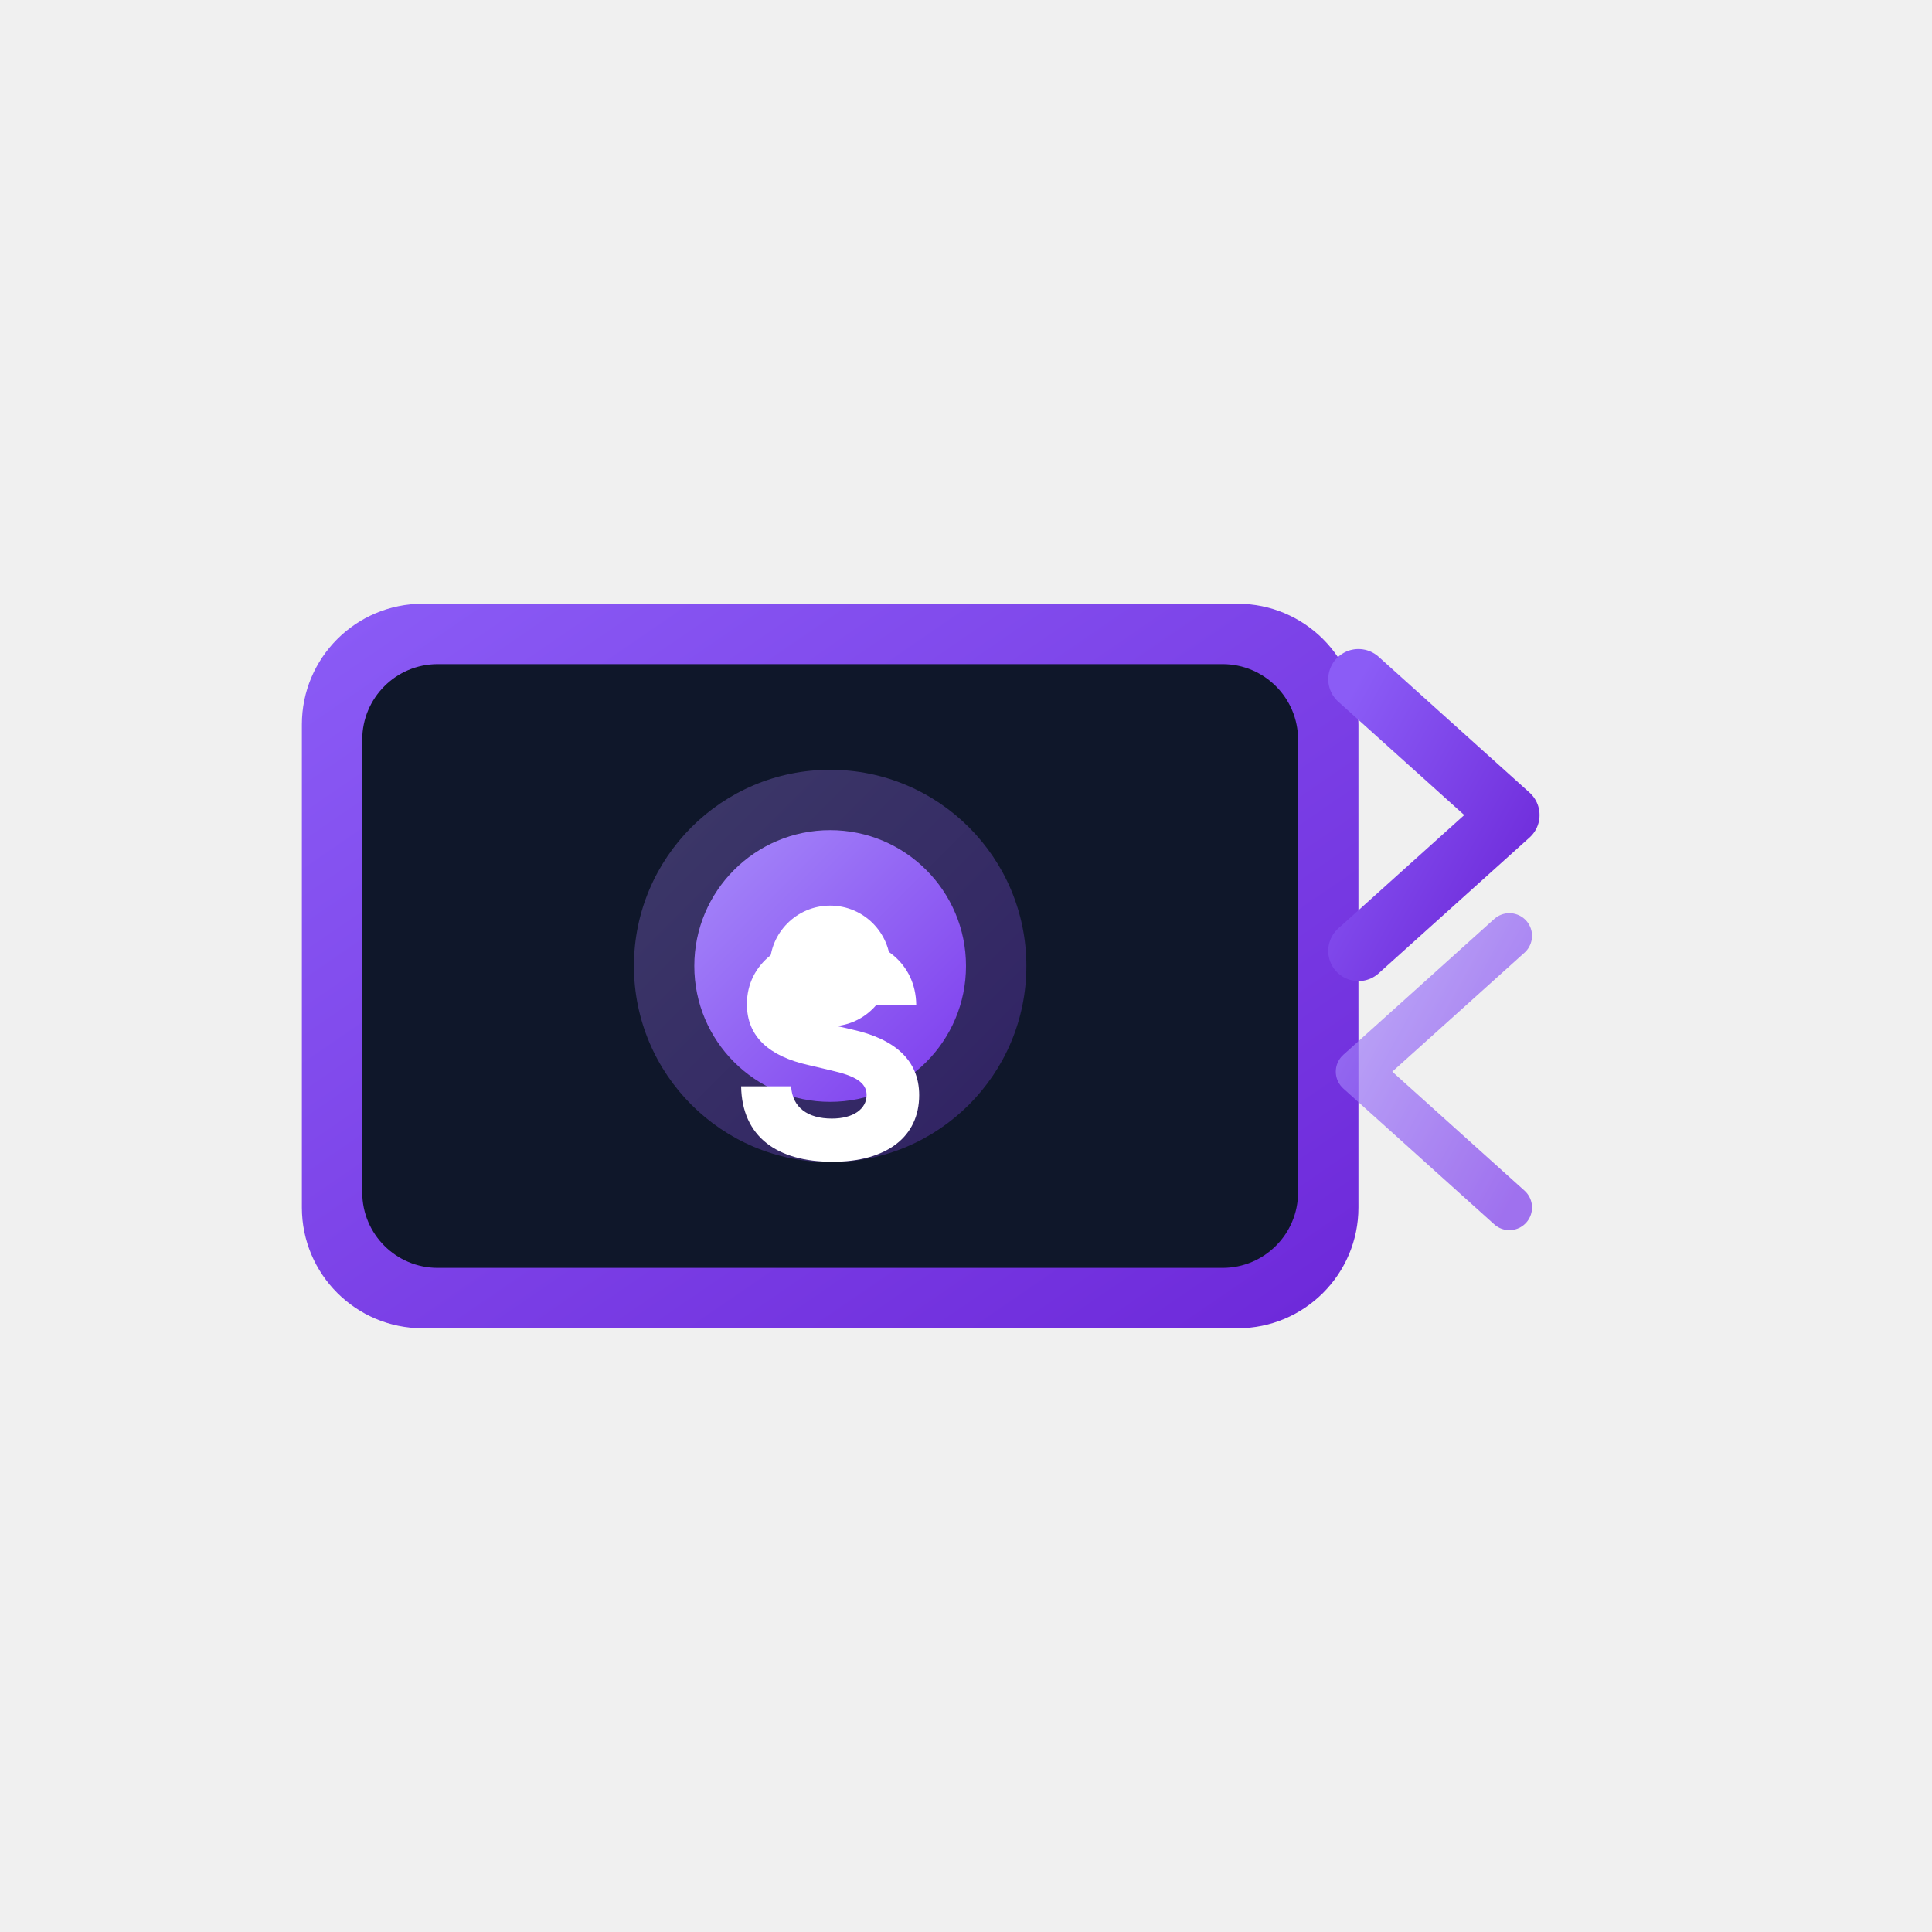
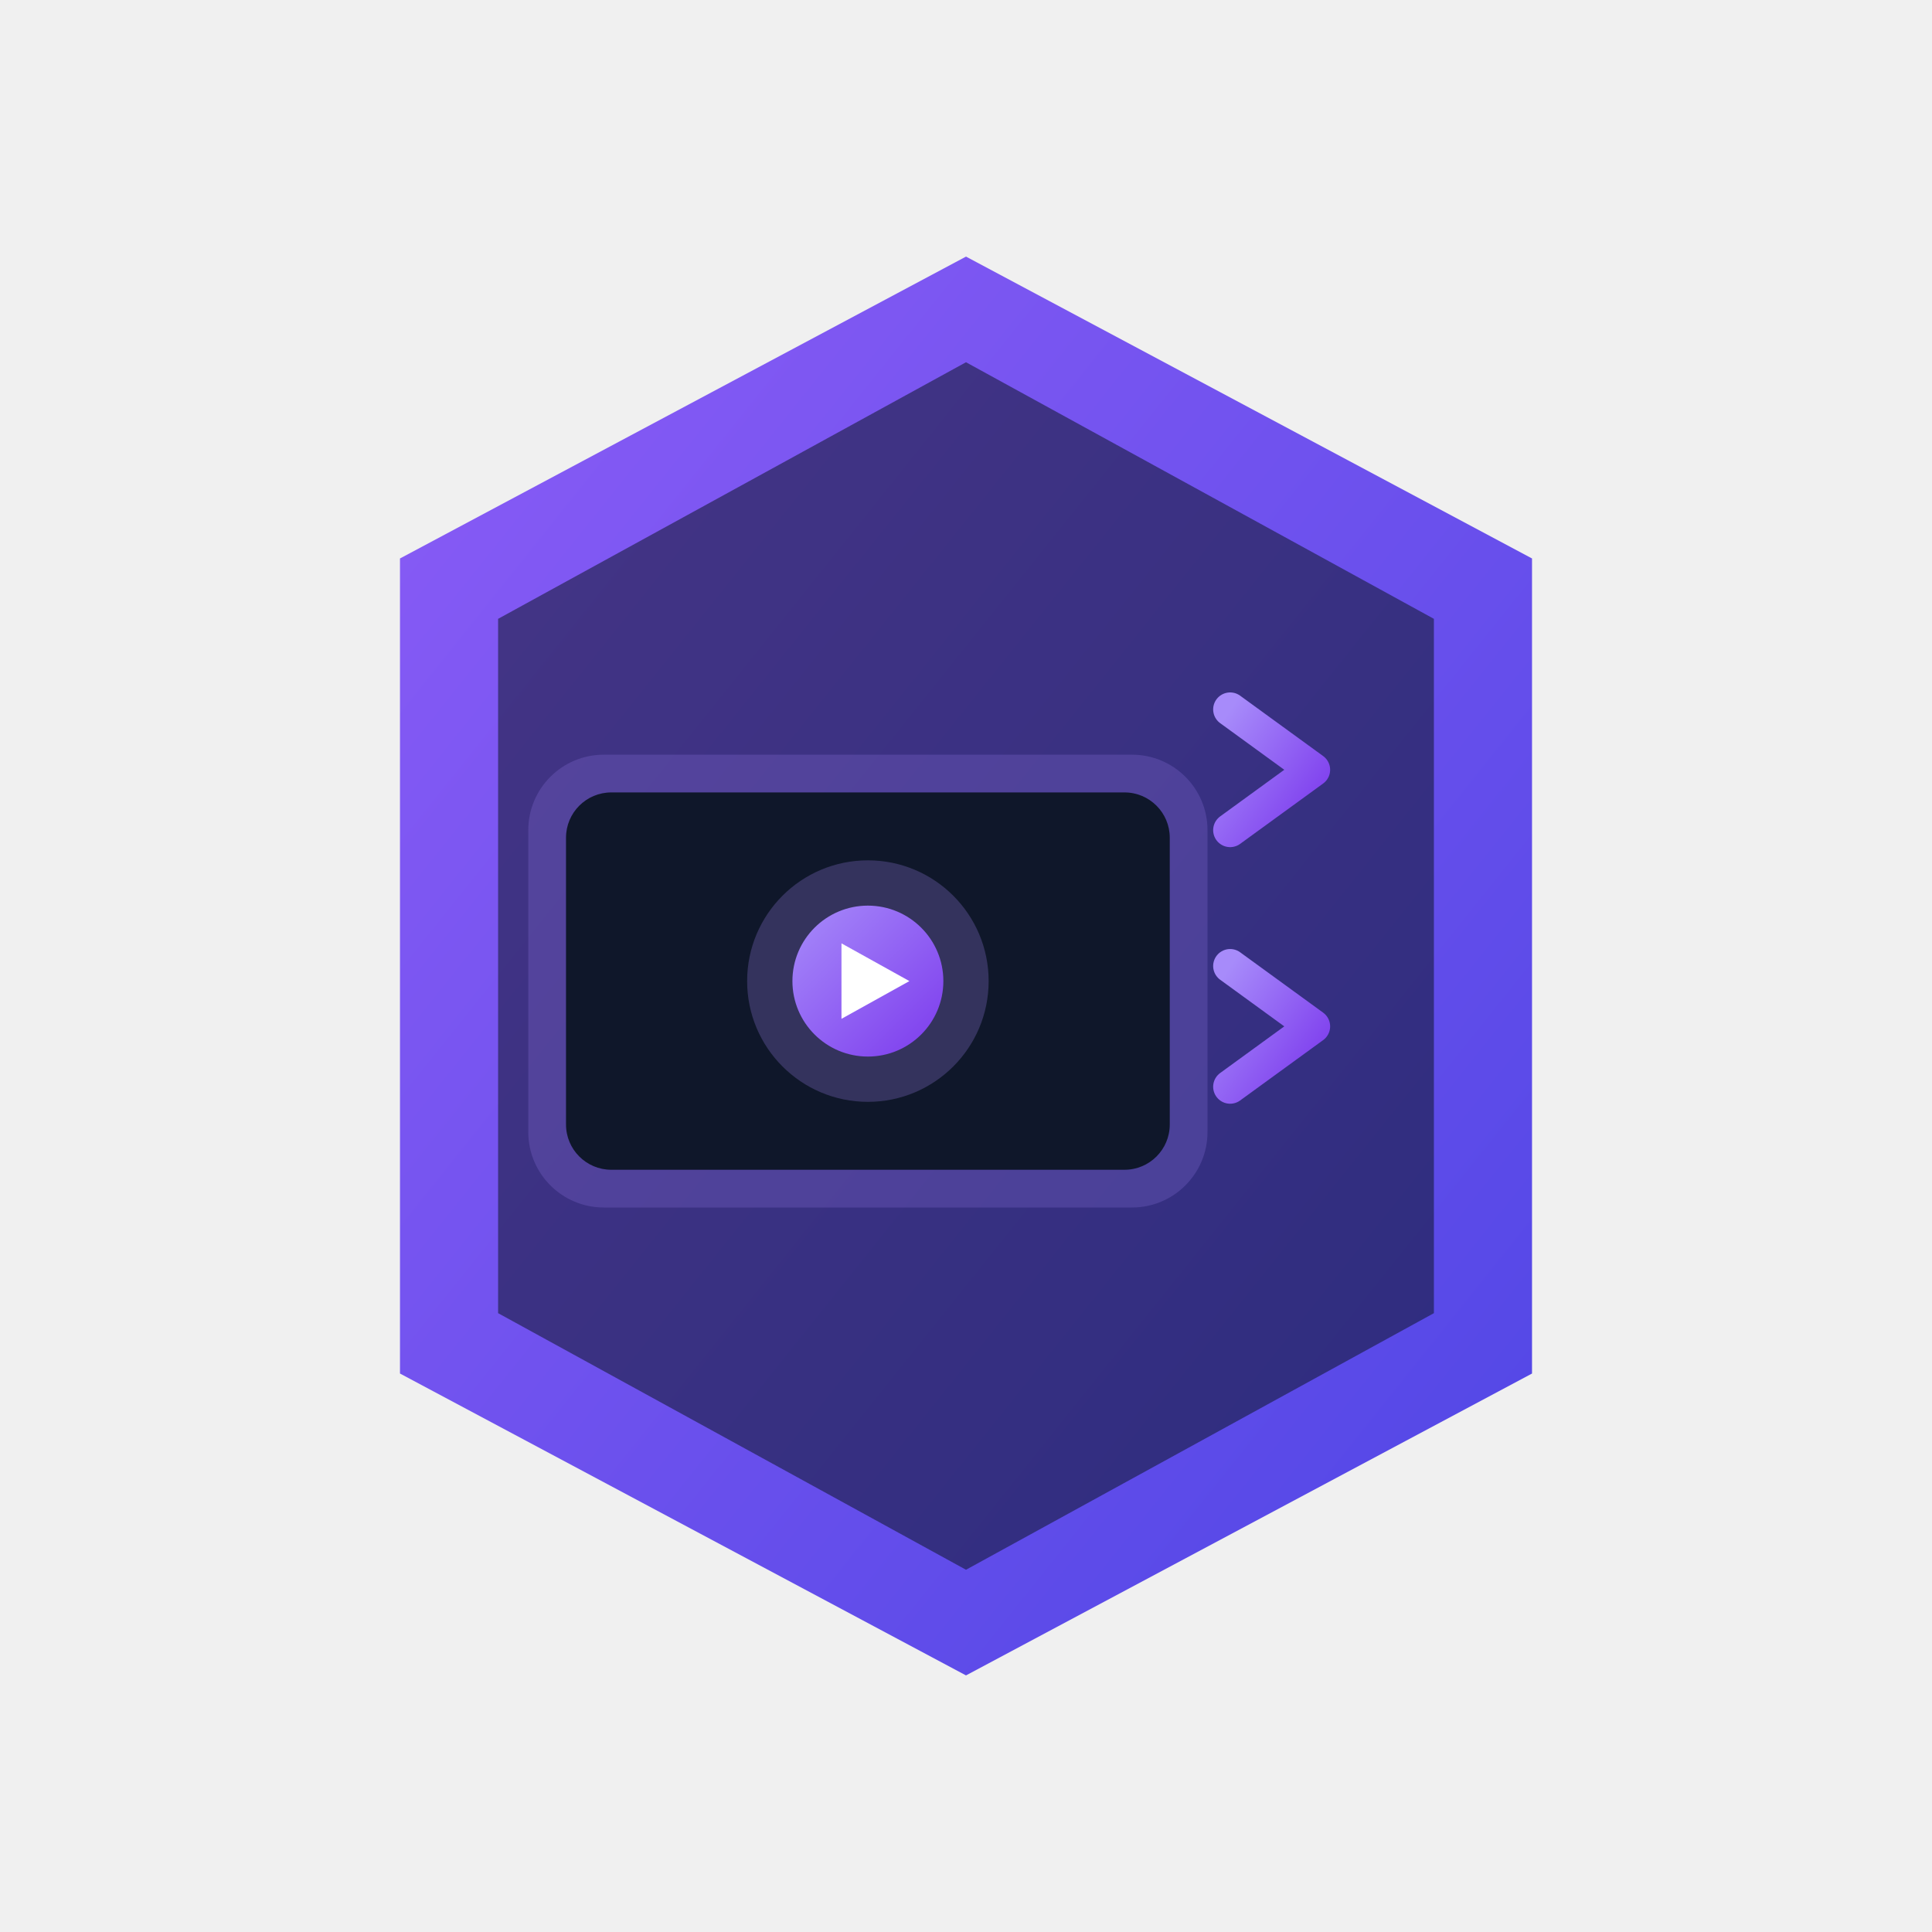
<svg xmlns="http://www.w3.org/2000/svg" viewBox="0 0 512 512">
  <defs>
-     <linearGradient id="sm-grad" x1="0%" y1="0%" x2="100%" y2="100%">
+     <linearGradient id="bg" x1="0%" y1="0%" x2="100%" y2="100%">
      <stop offset="0%" stop-color="#8B5CF6" />
-       <stop offset="100%" stop-color="#6D28D9" />
+       <stop offset="100%" stop-color="#4F46E5" />
    </linearGradient>
-     <linearGradient id="sm-accent" x1="0%" y1="0%" x2="100%" y2="100%">
+     <linearGradient id="accent" x1="0%" y1="0%" x2="100%" y2="100%">
      <stop offset="0%" stop-color="#A78BFA" />
      <stop offset="100%" stop-color="#7C3AED" />
    </linearGradient>
  </defs>
-   <rect x="80" y="160" width="280" height="192" rx="32" fill="url(#sm-grad)" />
-   <rect x="96" y="176" width="248" height="160" rx="20" fill="#0F172A" />
-   <circle cx="220" cy="256" r="52" fill="url(#sm-accent)" opacity="0.3" />
-   <circle cx="220" cy="256" r="36" fill="url(#sm-accent)" />
-   <circle cx="220" cy="256" r="16" fill="#fff" />
-   <path d="M360 180l40 36-40 36" fill="none" stroke="url(#sm-grad)" stroke-width="16" stroke-linecap="round" stroke-linejoin="round" />
-   <path d="M400 320l-40-36 40-36" fill="none" stroke="url(#sm-accent)" stroke-width="12" stroke-linecap="round" stroke-linejoin="round" opacity="0.7" />
-   <text x="220" y="278" font-family="Inter,Segoe UI,system-ui,sans-serif" font-size="80" font-weight="800" fill="#fff" text-anchor="middle" dominant-baseline="central">S</text>
+   <polygon points="256,68 406,148 406,364 256,444 106,364 106,148" fill="url(#bg)" />
+   <polygon points="256,96 380,164 380,348 256,416 132,348 132,164" fill="rgba(15,23,42,0.55)" />
+   <rect x="140" y="200" width="180" height="120" rx="20" fill="rgba(167,139,250,0.2)" />
+   <rect x="150" y="210" width="160" height="100" rx="12" fill="#0F172A" />
+   <circle cx="230" cy="260" r="32" fill="rgba(167,139,250,0.25)" />
+   <circle cx="230" cy="260" r="20" fill="url(#accent)" />
+   <polygon points="223,250 223,270 241,260" fill="#fff" />
+   <path d="M326 220l22-16-22-16" fill="none" stroke="url(#accent)" stroke-width="9" stroke-linecap="round" stroke-linejoin="round" />
+   <path d="M326 254l22-16-22-16" fill="none" stroke="url(#accent)" stroke-width="9" stroke-linecap="round" stroke-linejoin="round" transform="translate(0,34)" />
</svg>
